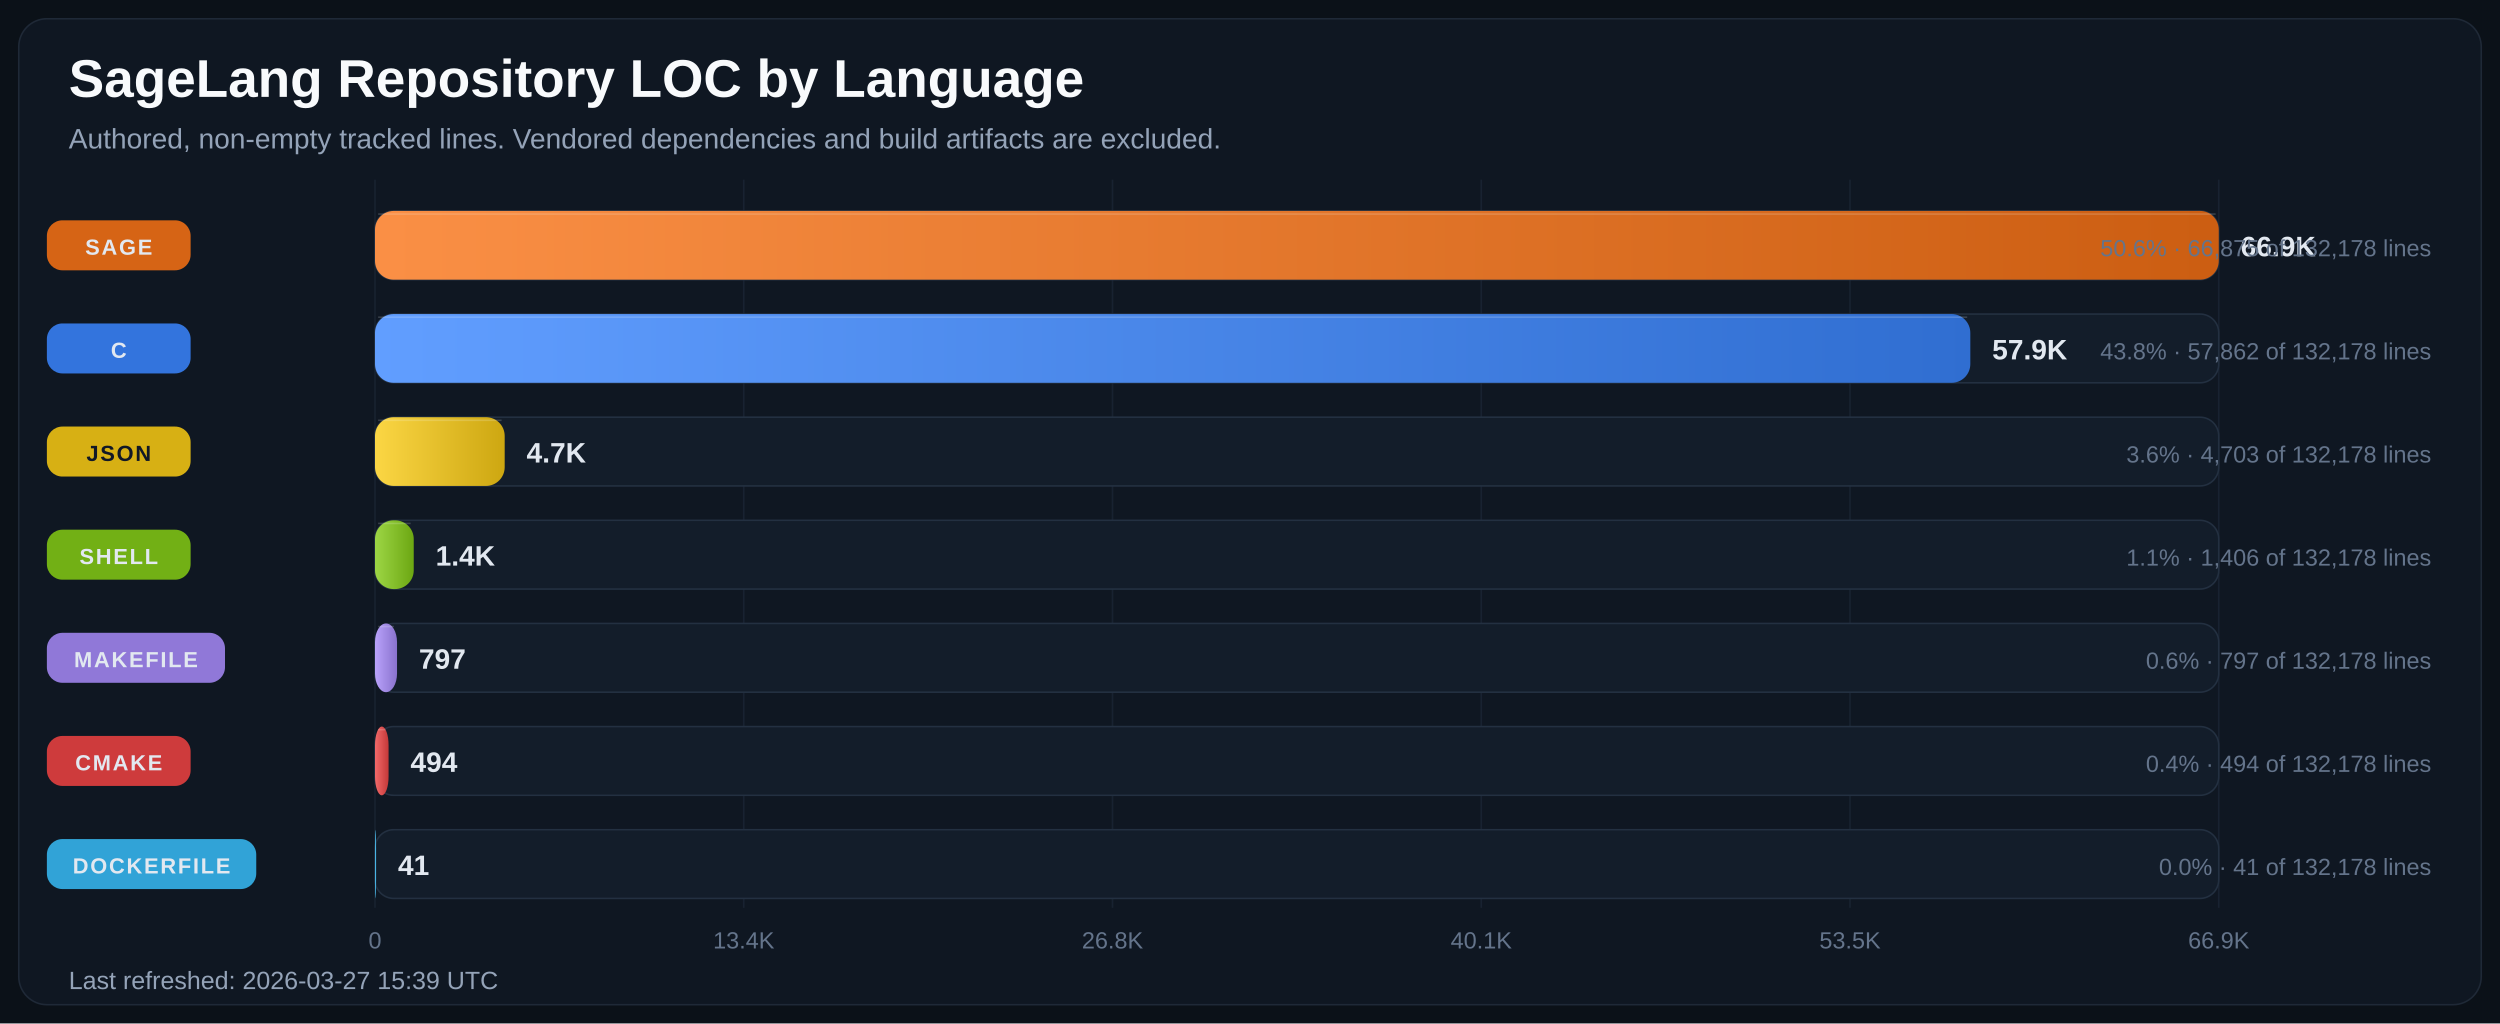
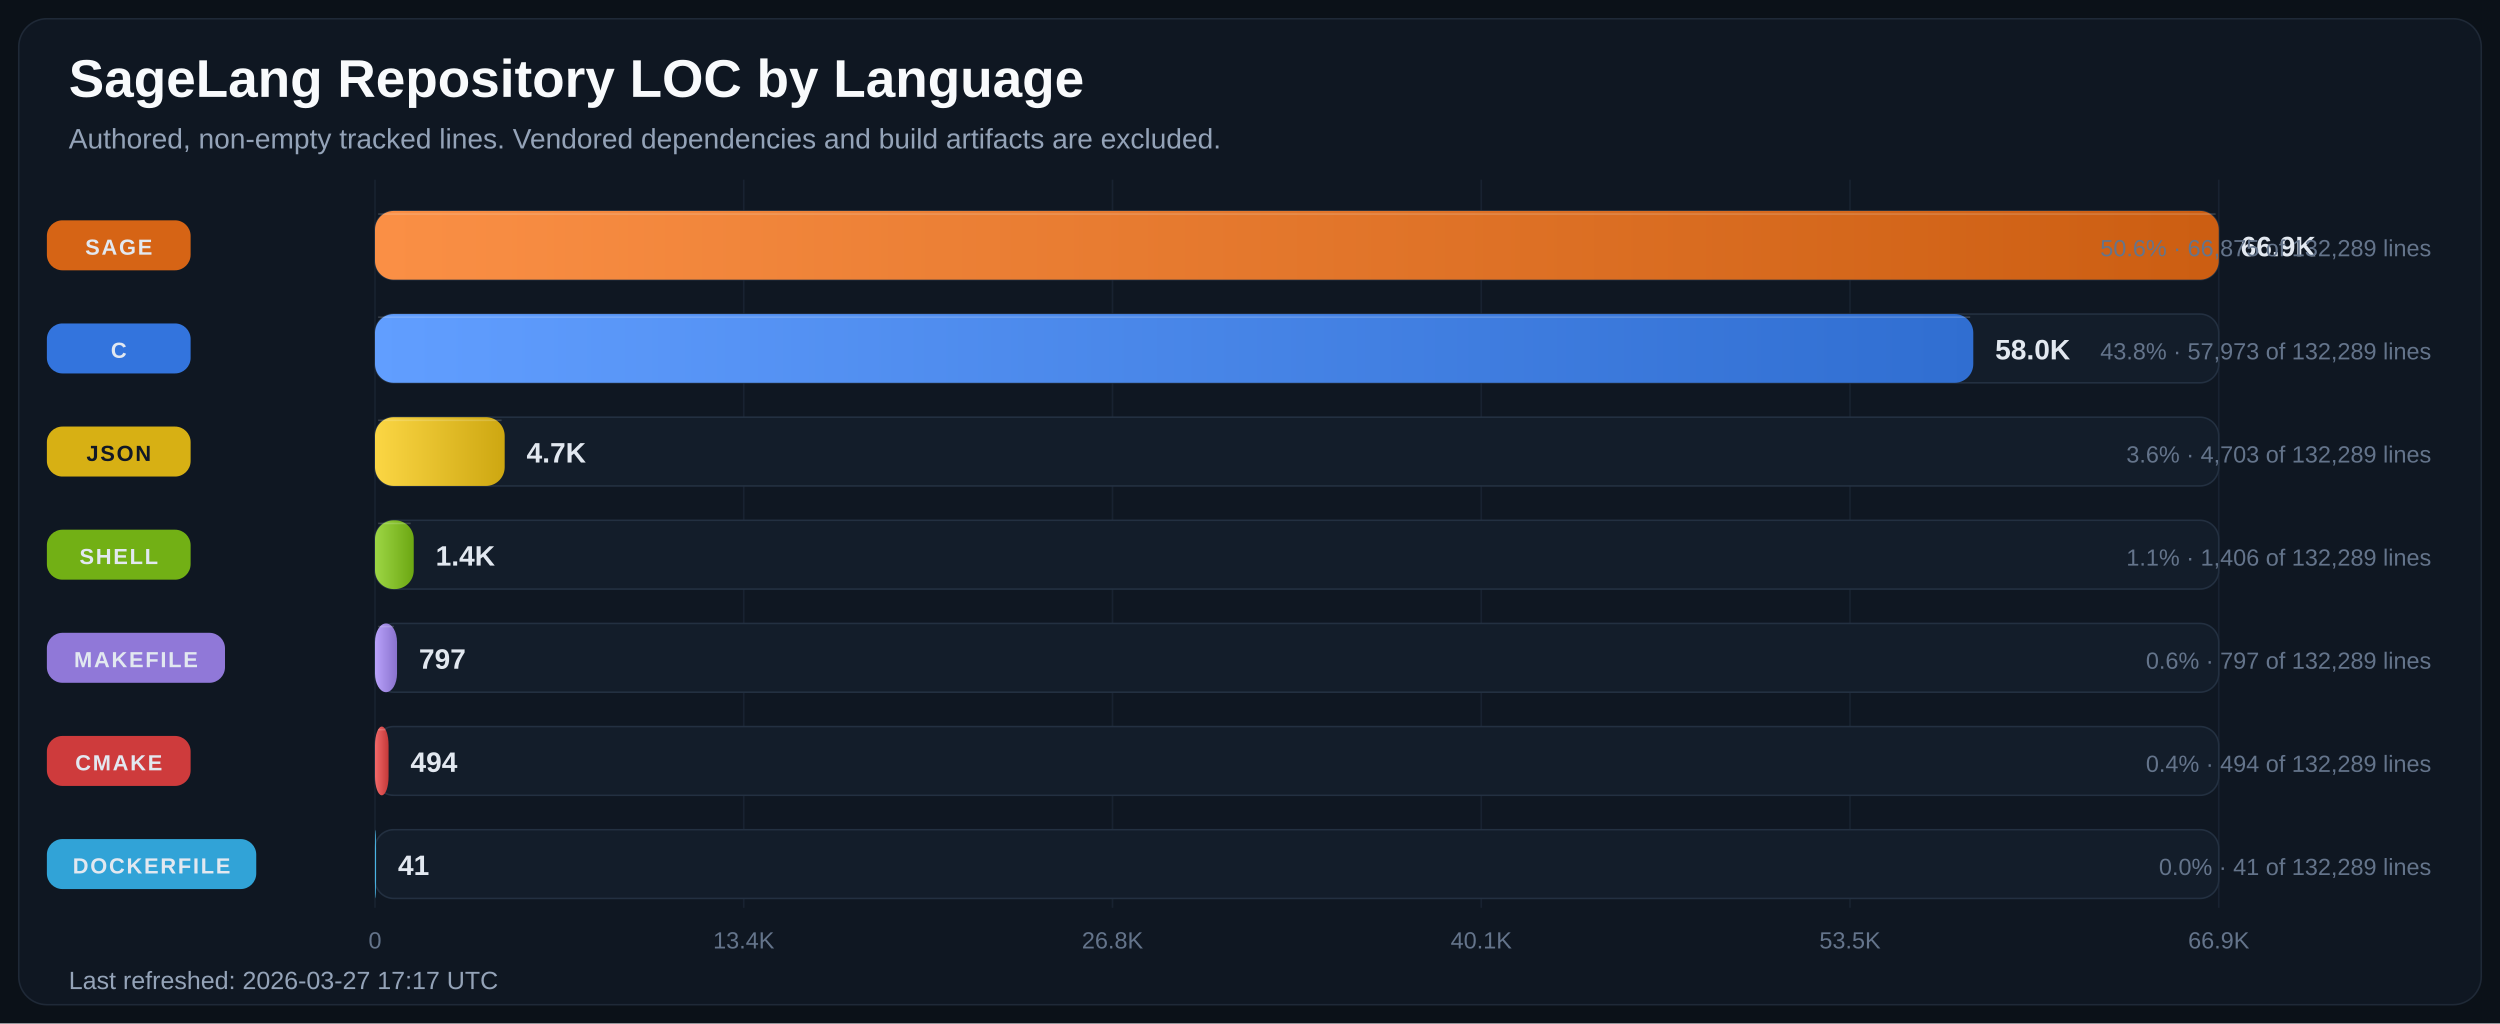
<svg xmlns="http://www.w3.org/2000/svg" width="1600" height="655" viewBox="0 0 1600 655" role="img" aria-labelledby="title desc">
  <defs>
    <linearGradient id="bar-gradient-0" x1="0%" y1="0%" x2="100%" y2="0%">
      <stop offset="0%" stop-color="#FA8F45" />
      <stop offset="100%" stop-color="#CC5E12" />
    </linearGradient>
    <linearGradient id="bar-gradient-1" x1="0%" y1="0%" x2="100%" y2="0%">
      <stop offset="0%" stop-color="#619EFF" />
      <stop offset="100%" stop-color="#306ED1" />
    </linearGradient>
    <linearGradient id="bar-gradient-2" x1="0%" y1="0%" x2="100%" y2="0%">
      <stop offset="0%" stop-color="#FBD644" />
      <stop offset="100%" stop-color="#CDA711" />
    </linearGradient>
    <linearGradient id="bar-gradient-3" x1="0%" y1="0%" x2="100%" y2="0%">
      <stop offset="0%" stop-color="#9DD645" />
      <stop offset="100%" stop-color="#6CA712" />
    </linearGradient>
    <linearGradient id="bar-gradient-4" x1="0%" y1="0%" x2="100%" y2="0%">
      <stop offset="0%" stop-color="#B9A2FB" />
      <stop offset="100%" stop-color="#8972CD" />
    </linearGradient>
    <linearGradient id="bar-gradient-5" x1="0%" y1="0%" x2="100%" y2="0%">
      <stop offset="0%" stop-color="#F26969" />
      <stop offset="100%" stop-color="#C43838" />
    </linearGradient>
    <linearGradient id="bar-gradient-6" x1="0%" y1="0%" x2="100%" y2="0%">
      <stop offset="0%" stop-color="#60CAF9" />
      <stop offset="100%" stop-color="#2E9BCB" />
    </linearGradient>
  </defs>
  <rect width="100%" height="100%" fill="#0B1118" />
  <rect x="12" y="12" width="1576" height="631" rx="18" fill="#0F1722" stroke="#1F2937" />
  <text x="44" y="62" fill="#F8FAFC" font-size="34" font-family="Segoe UI, Arial, sans-serif" font-weight="700">SageLang Repository LOC by Language</text>
  <text x="44" y="95" fill="#94A3B8" font-size="18" font-family="Segoe UI, Arial, sans-serif">Authored, non-empty tracked lines. Vendored dependencies and build artifacts are excluded.</text>
  <line x1="240.0" y1="115" x2="240.0" y2="581" stroke="#182231" stroke-width="1" />
  <text x="240.0" y="607" text-anchor="middle" fill="#64748B" font-size="15" font-family="Segoe UI, Arial, sans-serif">0</text>
  <line x1="476.0" y1="115" x2="476.0" y2="581" stroke="#182231" stroke-width="1" />
  <text x="476.0" y="607" text-anchor="middle" fill="#64748B" font-size="15" font-family="Segoe UI, Arial, sans-serif">13.4K</text>
  <line x1="712.0" y1="115" x2="712.0" y2="581" stroke="#182231" stroke-width="1" />
  <text x="712.0" y="607" text-anchor="middle" fill="#64748B" font-size="15" font-family="Segoe UI, Arial, sans-serif">26.8K</text>
  <line x1="948.0" y1="115" x2="948.0" y2="581" stroke="#182231" stroke-width="1" />
  <text x="948.0" y="607" text-anchor="middle" fill="#64748B" font-size="15" font-family="Segoe UI, Arial, sans-serif">40.1K</text>
  <line x1="1184.0" y1="115" x2="1184.0" y2="581" stroke="#182231" stroke-width="1" />
  <text x="1184.0" y="607" text-anchor="middle" fill="#64748B" font-size="15" font-family="Segoe UI, Arial, sans-serif">53.5K</text>
  <line x1="1420.0" y1="115" x2="1420.0" y2="581" stroke="#182231" stroke-width="1" />
  <text x="1420.0" y="607" text-anchor="middle" fill="#64748B" font-size="15" font-family="Segoe UI, Arial, sans-serif">66.9K</text>
  <rect x="30" y="141.0" width="92" height="32" rx="10" fill="#E06814" opacity="0.95" />
  <text x="76.0" y="163.0" text-anchor="middle" fill="#E2E8F0" font-size="14" font-family="Segoe UI, Arial, sans-serif" font-weight="700" letter-spacing="1.1">SAGE</text>
  <rect x="240" y="135" width="1180" height="44" rx="12" fill="#131D2A" stroke="#233041" />
  <rect x="240" y="135" width="1180.0" height="44" rx="12" fill="url(#bar-gradient-0)" />
  <line x1="242.0" y1="137.0" x2="1418.0" y2="137.0" stroke="#F8FAFC" stroke-opacity="0.18" />
  <text x="1434.0" y="164.0" fill="#E2E8F0" font-size="18" font-family="Segoe UI, Arial, sans-serif" font-weight="700">66.9K</text>
-   <text x="1556" y="164.0" text-anchor="end" fill="#64748B" font-size="15" font-family="Segoe UI, Arial, sans-serif">50.6% · 66,875 of 132,178 lines</text>
+   <text x="1556" y="164.0" text-anchor="end" fill="#64748B" font-size="15" font-family="Segoe UI, Arial, sans-serif">50.6% · 66,875 of 132,289 lines</text>
  <rect x="30" y="207.0" width="92" height="32" rx="10" fill="#3479E6" opacity="0.95" />
  <text x="76.0" y="229.0" text-anchor="middle" fill="#E2E8F0" font-size="14" font-family="Segoe UI, Arial, sans-serif" font-weight="700" letter-spacing="1.1">C</text>
  <rect x="240" y="201" width="1180" height="44" rx="12" fill="#131D2A" stroke="#233041" />
-   <rect x="240" y="201" width="1021.0" height="44" rx="12" fill="url(#bar-gradient-1)" />
-   <line x1="242.0" y1="203.0" x2="1259.0" y2="203.0" stroke="#F8FAFC" stroke-opacity="0.18" />
-   <text x="1275.0" y="230.0" fill="#E2E8F0" font-size="18" font-family="Segoe UI, Arial, sans-serif" font-weight="700">57.9K</text>
-   <text x="1556" y="230.0" text-anchor="end" fill="#64748B" font-size="15" font-family="Segoe UI, Arial, sans-serif">43.8% · 57,862 of 132,178 lines</text>
+   <rect x="240" y="201" width="1022.9" height="44" rx="12" fill="url(#bar-gradient-1)" />
+   <line x1="242.0" y1="203.0" x2="1260.9" y2="203.0" stroke="#F8FAFC" stroke-opacity="0.18" />
+   <text x="1276.9" y="230.0" fill="#E2E8F0" font-size="18" font-family="Segoe UI, Arial, sans-serif" font-weight="700">58.0K</text>
+   <text x="1556" y="230.0" text-anchor="end" fill="#64748B" font-size="15" font-family="Segoe UI, Arial, sans-serif">43.8% · 57,973 of 132,289 lines</text>
  <rect x="30" y="273.0" width="92" height="32" rx="10" fill="#E1B813" opacity="0.95" />
  <text x="76.0" y="295.0" text-anchor="middle" fill="#111827" font-size="14" font-family="Segoe UI, Arial, sans-serif" font-weight="700" letter-spacing="1.1">JSON</text>
  <rect x="240" y="267" width="1180" height="44" rx="12" fill="#131D2A" stroke="#233041" />
  <rect x="240" y="267" width="83.0" height="44" rx="12" fill="url(#bar-gradient-2)" />
  <line x1="242.0" y1="269.0" x2="321.0" y2="269.0" stroke="#F8FAFC" stroke-opacity="0.18" />
  <text x="337.0" y="296.0" fill="#E2E8F0" font-size="18" font-family="Segoe UI, Arial, sans-serif" font-weight="700">4.7K</text>
-   <text x="1556" y="296.0" text-anchor="end" fill="#64748B" font-size="15" font-family="Segoe UI, Arial, sans-serif">3.6% · 4,703 of 132,178 lines</text>
+   <text x="1556" y="296.0" text-anchor="end" fill="#64748B" font-size="15" font-family="Segoe UI, Arial, sans-serif">3.6% · 4,703 of 132,289 lines</text>
  <rect x="30" y="339.0" width="92" height="32" rx="10" fill="#77B814" opacity="0.95" />
  <text x="76.0" y="361.0" text-anchor="middle" fill="#E2E8F0" font-size="14" font-family="Segoe UI, Arial, sans-serif" font-weight="700" letter-spacing="1.1">SHELL</text>
  <rect x="240" y="333" width="1180" height="44" rx="12" fill="#131D2A" stroke="#233041" />
  <rect x="240" y="333" width="24.8" height="44" rx="12" fill="url(#bar-gradient-3)" />
  <line x1="242.0" y1="335.0" x2="262.8" y2="335.0" stroke="#F8FAFC" stroke-opacity="0.18" />
  <text x="278.8" y="362.0" fill="#E2E8F0" font-size="18" font-family="Segoe UI, Arial, sans-serif" font-weight="700">1.4K</text>
-   <text x="1556" y="362.0" text-anchor="end" fill="#64748B" font-size="15" font-family="Segoe UI, Arial, sans-serif">1.1% · 1,406 of 132,178 lines</text>
+   <text x="1556" y="362.0" text-anchor="end" fill="#64748B" font-size="15" font-family="Segoe UI, Arial, sans-serif">1.1% · 1,406 of 132,289 lines</text>
  <rect x="30" y="405.0" width="114" height="32" rx="10" fill="#967DE1" opacity="0.95" />
  <text x="87.0" y="427.0" text-anchor="middle" fill="#E2E8F0" font-size="14" font-family="Segoe UI, Arial, sans-serif" font-weight="700" letter-spacing="1.1">MAKEFILE</text>
  <rect x="240" y="399" width="1180" height="44" rx="12" fill="#131D2A" stroke="#233041" />
  <rect x="240" y="399" width="14.1" height="44" rx="12" fill="url(#bar-gradient-4)" />
  <line x1="242.0" y1="401.0" x2="252.1" y2="401.0" stroke="#F8FAFC" stroke-opacity="0.18" />
  <text x="268.1" y="428.0" fill="#E2E8F0" font-size="18" font-family="Segoe UI, Arial, sans-serif" font-weight="700">797</text>
-   <text x="1556" y="428.0" text-anchor="end" fill="#64748B" font-size="15" font-family="Segoe UI, Arial, sans-serif">0.6% · 797 of 132,178 lines</text>
+   <text x="1556" y="428.0" text-anchor="end" fill="#64748B" font-size="15" font-family="Segoe UI, Arial, sans-serif">0.6% · 797 of 132,289 lines</text>
  <rect x="30" y="471.0" width="92" height="32" rx="10" fill="#D73D3D" opacity="0.95" />
  <text x="76.0" y="493.0" text-anchor="middle" fill="#E2E8F0" font-size="14" font-family="Segoe UI, Arial, sans-serif" font-weight="700" letter-spacing="1.1">CMAKE</text>
  <rect x="240" y="465" width="1180" height="44" rx="12" fill="#131D2A" stroke="#233041" />
  <rect x="240" y="465" width="8.7" height="44" rx="12" fill="url(#bar-gradient-5)" />
  <line x1="242.0" y1="467.0" x2="246.7" y2="467.0" stroke="#F8FAFC" stroke-opacity="0.18" />
  <text x="262.7" y="494.0" fill="#E2E8F0" font-size="18" font-family="Segoe UI, Arial, sans-serif" font-weight="700">494</text>
-   <text x="1556" y="494.0" text-anchor="end" fill="#64748B" font-size="15" font-family="Segoe UI, Arial, sans-serif">0.4% · 494 of 132,178 lines</text>
+   <text x="1556" y="494.0" text-anchor="end" fill="#64748B" font-size="15" font-family="Segoe UI, Arial, sans-serif">0.4% · 494 of 132,289 lines</text>
  <rect x="30" y="537.0" width="134" height="32" rx="10" fill="#32AADF" opacity="0.95" />
  <text x="97.0" y="559.0" text-anchor="middle" fill="#E2E8F0" font-size="14" font-family="Segoe UI, Arial, sans-serif" font-weight="700" letter-spacing="1.1">DOCKERFILE</text>
  <rect x="240" y="531" width="1180" height="44" rx="12" fill="#131D2A" stroke="#233041" />
  <rect x="240" y="531" width="0.7" height="44" rx="12" fill="url(#bar-gradient-6)" />
  <line x1="242.0" y1="533.0" x2="242.0" y2="533.0" stroke="#F8FAFC" stroke-opacity="0.18" />
  <text x="254.7" y="560.0" fill="#E2E8F0" font-size="18" font-family="Segoe UI, Arial, sans-serif" font-weight="700">41</text>
-   <text x="1556" y="560.0" text-anchor="end" fill="#64748B" font-size="15" font-family="Segoe UI, Arial, sans-serif">0.0% · 41 of 132,178 lines</text>
-   <text x="44" y="633" fill="#94A3B8" font-size="16" font-family="Segoe UI, Arial, sans-serif">Last refreshed: 2026-03-27 15:39 UTC</text>
+   <text x="1556" y="560.0" text-anchor="end" fill="#64748B" font-size="15" font-family="Segoe UI, Arial, sans-serif">0.0% · 41 of 132,289 lines</text>
+   <text x="44" y="633" fill="#94A3B8" font-size="16" font-family="Segoe UI, Arial, sans-serif">Last refreshed: 2026-03-27 17:17 UTC</text>
</svg>
